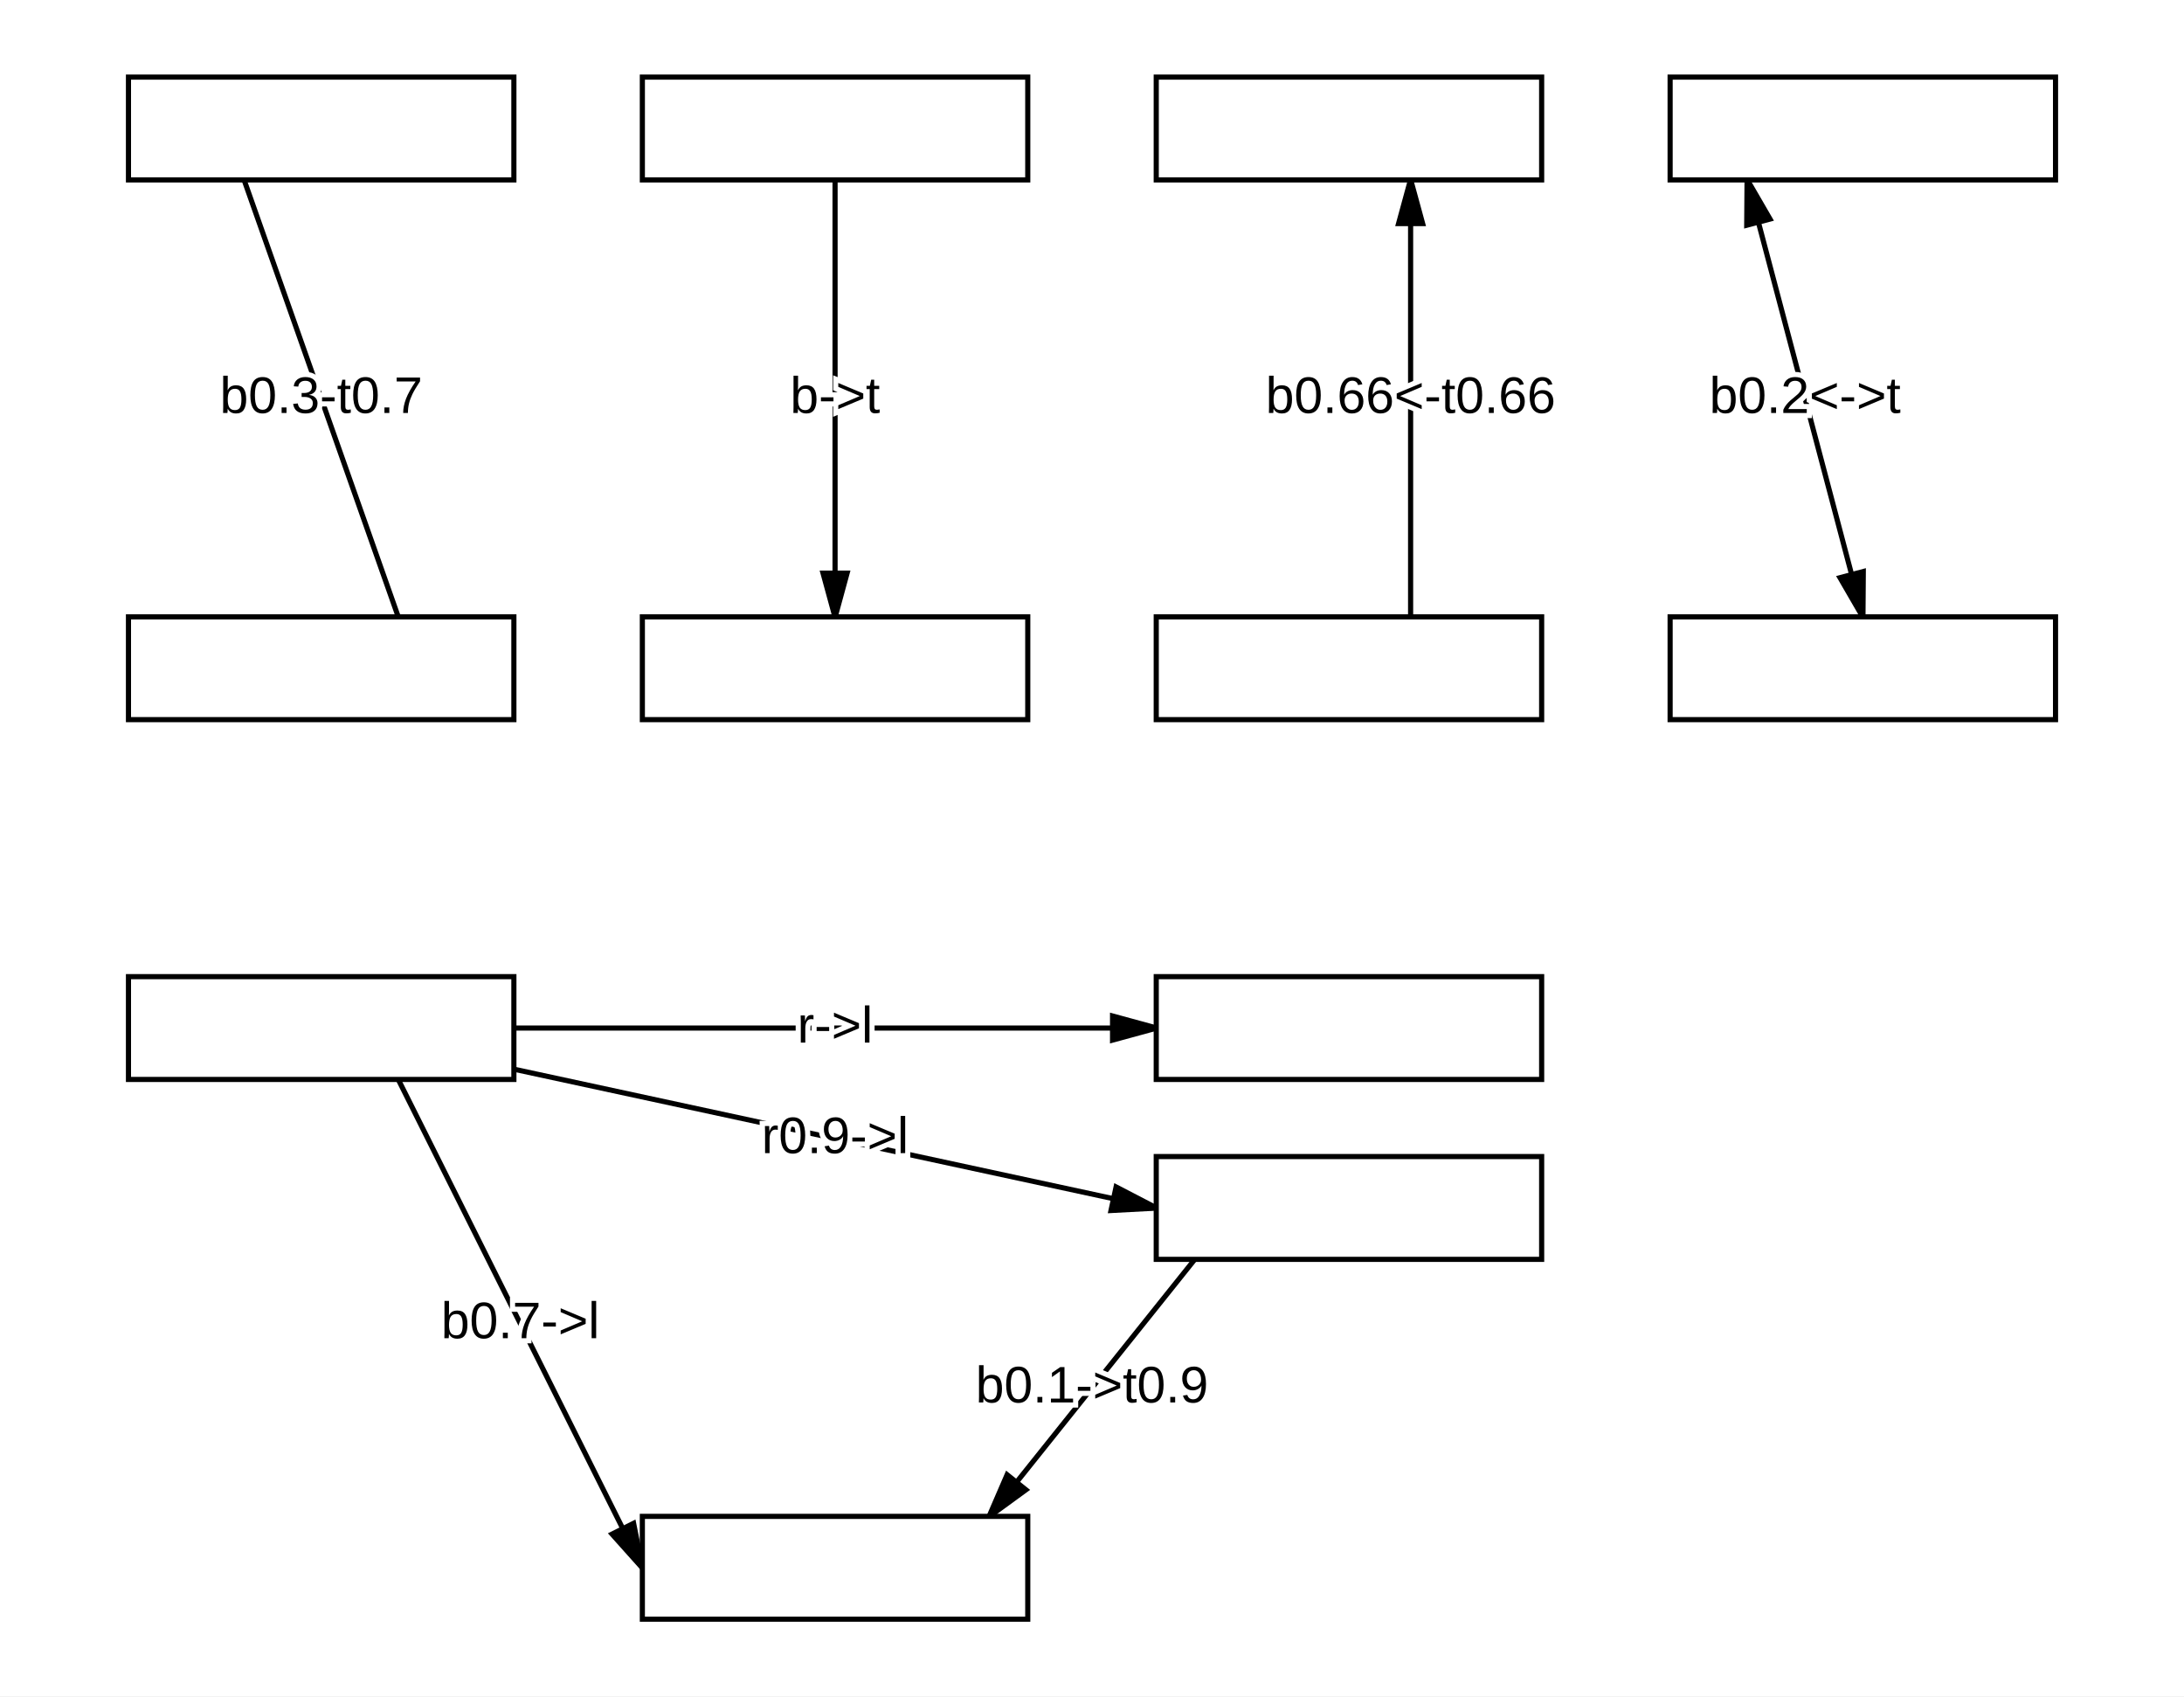
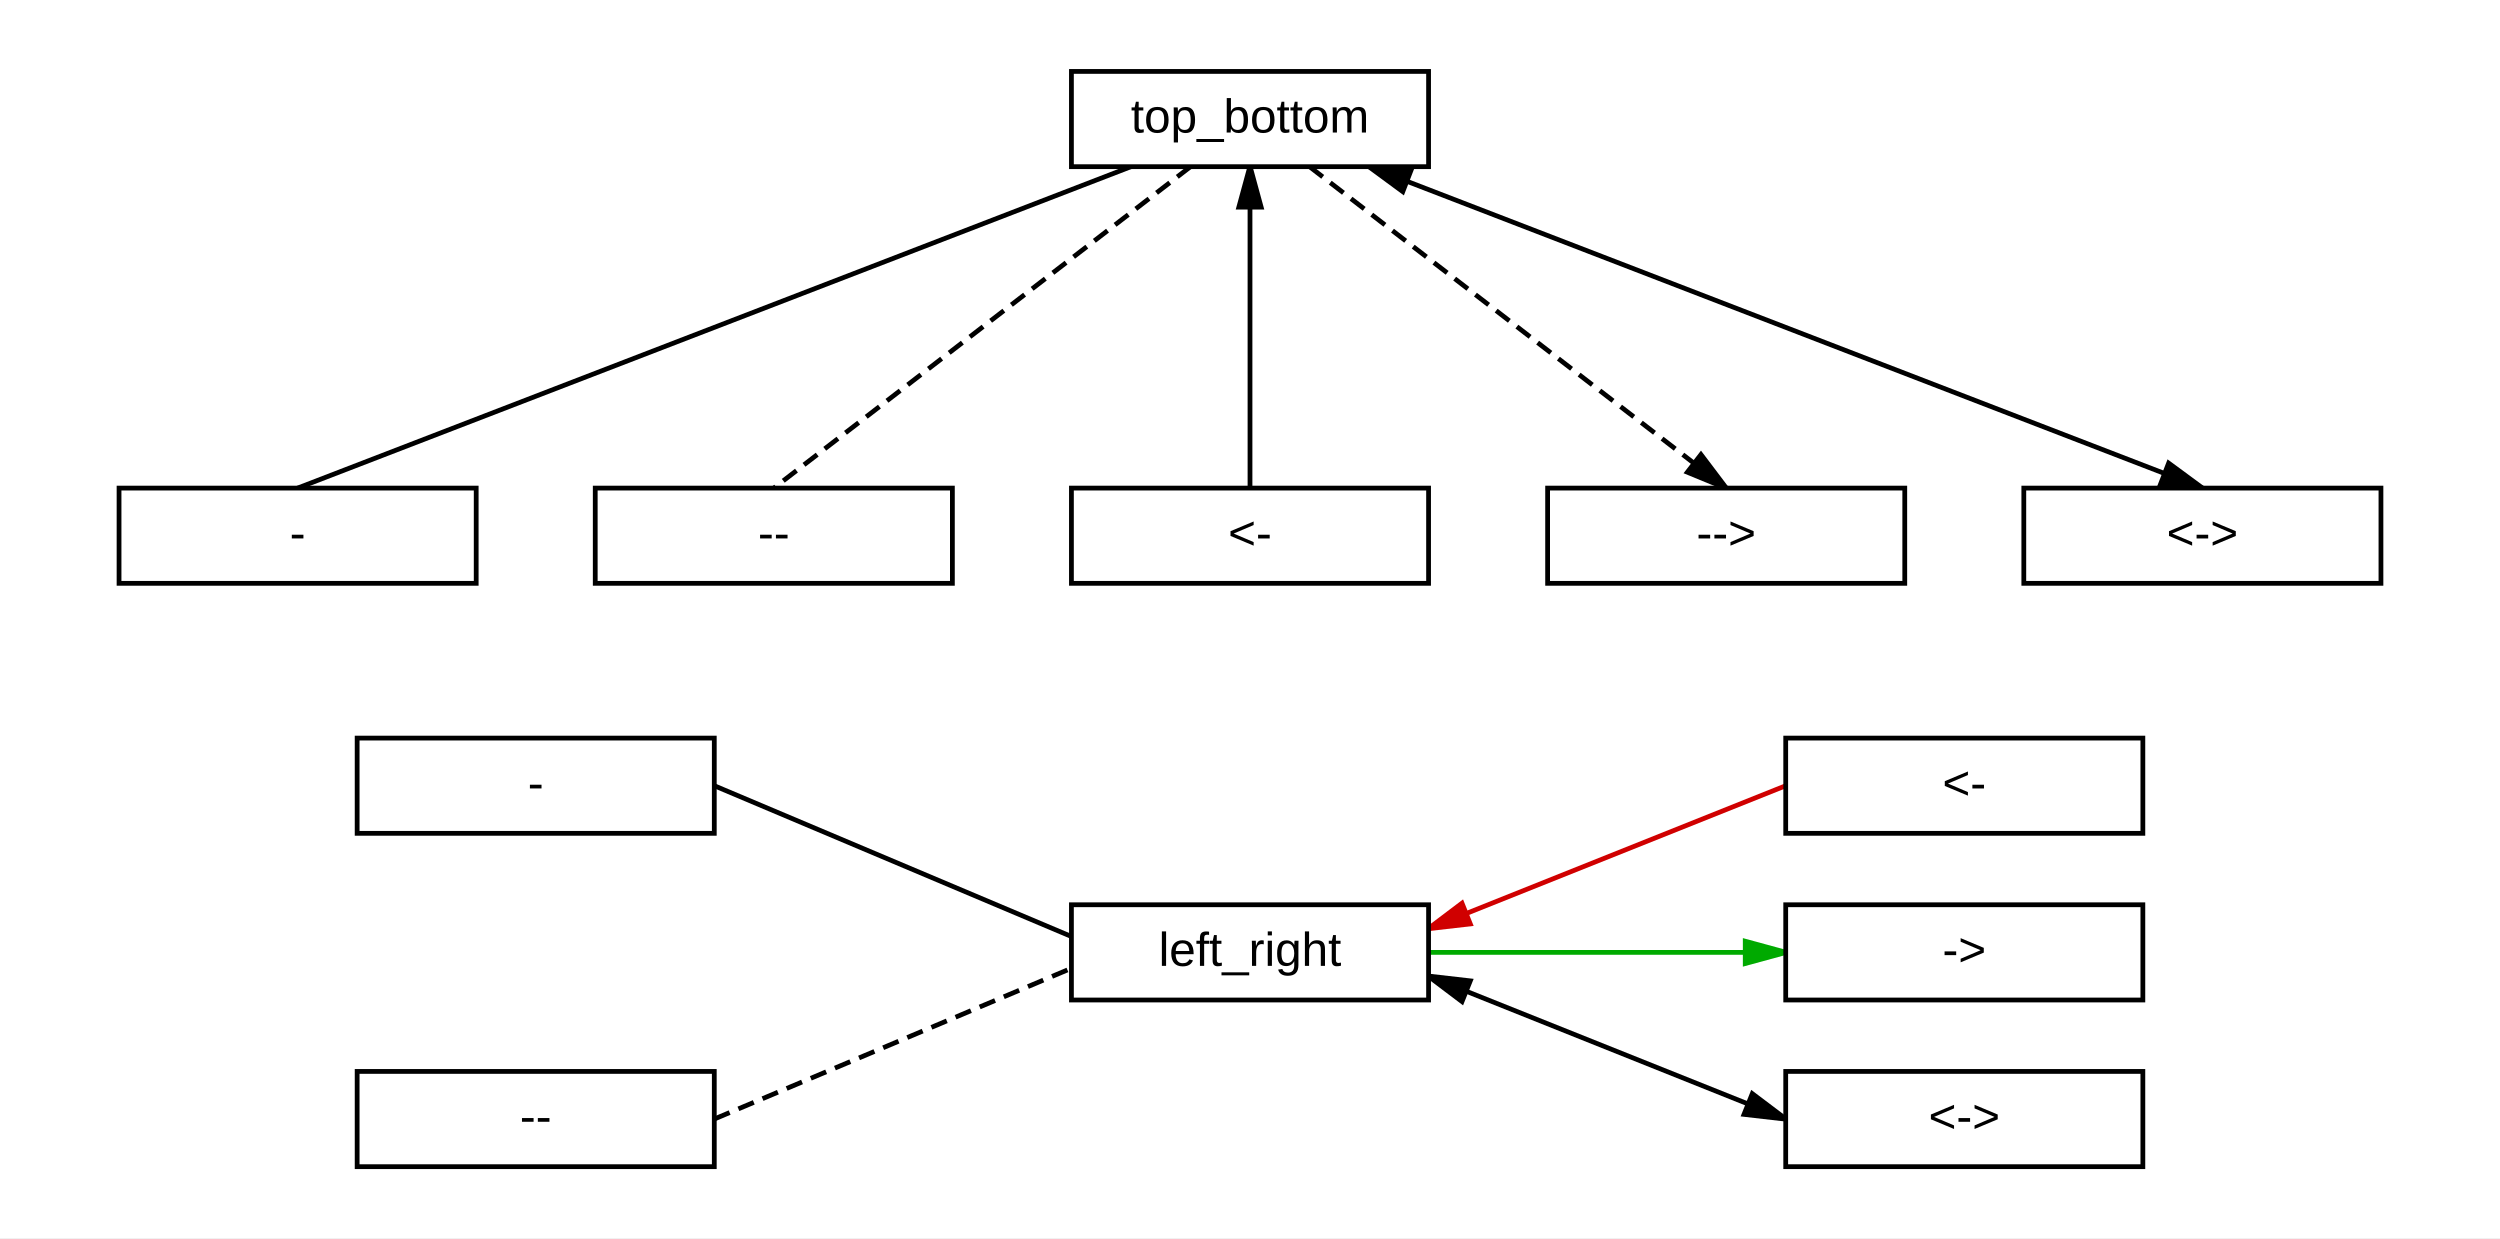
- <svg xmlns="http://www.w3.org/2000/svg" width="850.0" height="660.0" viewBox="-125.0 -50.0 850.0 660.0">
+ <svg xmlns="http://www.w3.org/2000/svg" width="1050.0" height="520.0" viewBox="-125.0 -50.0 1050.0 520.0">
  <defs>
    <marker markerWidth="11" markerHeight="10" viewBox="-9 -5 11 10" orient="auto-start-reverse" id="d0">
      <path d="M-9,3 L-9,-3 L2,0 Z" fill="black" />
    </marker>
    <marker markerWidth="11" markerHeight="10" viewBox="-9 -5 11 10" orient="auto-start-reverse" id="d1">
      <path d="M-9,3 L-9,-3 L2,0 Z" fill="black" />
    </marker>
    <marker markerWidth="11" markerHeight="10" viewBox="-9 -5 11 10" orient="auto-start-reverse" id="d2">
      <path d="M-9,3 L-9,-3 L2,0 Z" fill="black" />
    </marker>
    <marker markerWidth="11" markerHeight="10" viewBox="-9 -5 11 10" orient="auto-start-reverse" id="d3">
-       <path d="M-9,3 L-9,-3 L2,0 Z" fill="black" />
+       <path d="M-9,3 L-9,-3 L2,0 Z" fill="#d00000" />
    </marker>
    <marker markerWidth="11" markerHeight="10" viewBox="-9 -5 11 10" orient="auto-start-reverse" id="d4">
-       <path d="M-9,3 L-9,-3 L2,0 Z" fill="black" />
+       <path d="M-9,3 L-9,-3 L2,0 Z" fill="#00aa00" />
    </marker>
    <marker markerWidth="11" markerHeight="10" viewBox="-9 -5 11 10" orient="auto-start-reverse" id="d5">
      <path d="M-9,3 L-9,-3 L2,0 Z" fill="black" />
    </marker>
-     <marker markerWidth="11" markerHeight="10" viewBox="-9 -5 11 10" orient="auto-start-reverse" id="d6">
-       <path d="M-9,3 L-9,-3 L2,0 Z" fill="black" />
-     </marker>
  </defs>
-   <rect x="-125.0" y="-50.0" width="850.0" height="660.0" fill="white" stroke="none" />
-   <path d="M-30.0,20.0 L30,190.0" stroke="black" stroke-width="2" fill="none" />
-   <text x="-3.552713678800501e-15" y="105.0" font-size="20" text-anchor="middle" dominant-baseline="middle" font-family="Arial" fill="white" stroke="white" stroke-width="4">b0.3-t0.7</text>
-   <text x="-3.552713678800501e-15" y="105.0" font-size="20" text-anchor="middle" dominant-baseline="middle" font-family="Arial">b0.3-t0.7</text>
-   <path d="M200.0,20.0 L200.0,190.0" stroke="black" stroke-width="2" fill="none" marker-end="url(#d0)" />
-   <text x="200.0" y="105.0" font-size="20" text-anchor="middle" dominant-baseline="middle" font-family="Arial" fill="white" stroke="white" stroke-width="4">b-&gt;t</text>
-   <text x="200.0" y="105.0" font-size="20" text-anchor="middle" dominant-baseline="middle" font-family="Arial">b-&gt;t</text>
-   <path d="M424.0,20.0 L424.0,190.0" stroke="black" stroke-width="2" fill="none" marker-start="url(#d1)" />
-   <text x="424.0" y="105.0" font-size="20" text-anchor="middle" dominant-baseline="middle" font-family="Arial" fill="white" stroke="white" stroke-width="4">b0.66&lt;-t0.66</text>
-   <text x="424.0" y="105.0" font-size="20" text-anchor="middle" dominant-baseline="middle" font-family="Arial">b0.66&lt;-t0.66</text>
-   <path d="M555.0,20.0 L600.0,190.0" stroke="black" stroke-width="2" fill="none" marker-start="url(#d2)" marker-end="url(#d2)" />
-   <text x="577.5" y="105.0" font-size="20" text-anchor="middle" dominant-baseline="middle" font-family="Arial" fill="white" stroke="white" stroke-width="4">b0.2&lt;-&gt;t</text>
-   <text x="577.5" y="105.0" font-size="20" text-anchor="middle" dominant-baseline="middle" font-family="Arial">b0.2&lt;-&gt;t</text>
-   <path d="M75.0,350.0 L325.0,350.0" stroke="black" stroke-width="2" fill="none" marker-end="url(#d3)" />
-   <text x="200.0" y="350.0" font-size="20" text-anchor="middle" dominant-baseline="middle" font-family="Arial" fill="white" stroke="white" stroke-width="4">r-&gt;l</text>
-   <text x="200.0" y="350.0" font-size="20" text-anchor="middle" dominant-baseline="middle" font-family="Arial">r-&gt;l</text>
-   <path d="M75.0,366.0 L325.0,420.0" stroke="black" stroke-width="2" fill="none" marker-end="url(#d4)" />
-   <text x="200.0" y="393.0" font-size="20" text-anchor="middle" dominant-baseline="middle" font-family="Arial" fill="white" stroke="white" stroke-width="4">r0.9-&gt;l</text>
-   <text x="200.0" y="393.0" font-size="20" text-anchor="middle" dominant-baseline="middle" font-family="Arial">r0.9-&gt;l</text>
-   <path d="M30,370.0 L125.0,560.0" stroke="black" stroke-width="2" fill="none" marker-end="url(#d5)" />
-   <text x="77.5" y="465.0" font-size="20" text-anchor="middle" dominant-baseline="middle" font-family="Arial" fill="white" stroke="white" stroke-width="4">b0.7-&gt;l</text>
-   <text x="77.5" y="465.0" font-size="20" text-anchor="middle" dominant-baseline="middle" font-family="Arial">b0.7-&gt;l</text>
-   <path d="M340.0,440.0 L260.0,540.0" stroke="black" stroke-width="2" fill="none" marker-end="url(#d6)" />
-   <text x="300.0" y="490.0" font-size="20" text-anchor="middle" dominant-baseline="middle" font-family="Arial" fill="white" stroke="white" stroke-width="4">b0.1-&gt;t0.9</text>
-   <text x="300.0" y="490.0" font-size="20" text-anchor="middle" dominant-baseline="middle" font-family="Arial">b0.1-&gt;t0.9</text>
-   <rect x="-75.0" y="-20.0" width="150.0" height="40.0" fill="white" stroke="black" stroke-width="2" rx="0" />
-   <text x="0" y="0" font-size="20" text-anchor="middle" dominant-baseline="middle" font-family="Arial" />
-   <rect x="-75.0" y="190.0" width="150.0" height="40.0" fill="white" stroke="black" stroke-width="2" rx="0" />
-   <text x="0" y="210" font-size="20" text-anchor="middle" dominant-baseline="middle" font-family="Arial" />
-   <rect x="125.0" y="-20.0" width="150.0" height="40.0" fill="white" stroke="black" stroke-width="2" rx="0" />
-   <text x="200" y="0" font-size="20" text-anchor="middle" dominant-baseline="middle" font-family="Arial" />
-   <rect x="125.0" y="190.0" width="150.0" height="40.0" fill="white" stroke="black" stroke-width="2" rx="0" />
-   <text x="200" y="210" font-size="20" text-anchor="middle" dominant-baseline="middle" font-family="Arial" />
+   <rect x="-125.0" y="-50.0" width="1050.0" height="520.0" fill="white" stroke="none" />
+   <path d="M350.0,20.0 L0.0,155.0" stroke="black" stroke-width="2" fill="none" />
+   <text x="175.0" y="87.5" font-size="20" text-anchor="middle" dominant-baseline="middle" font-family="Arial" fill="white" stroke="white" stroke-width="4" />
+   <text x="175.0" y="87.5" font-size="20" text-anchor="middle" dominant-baseline="middle" font-family="Arial" />
+   <path d="M375.0,20.0 L200.0,155.0" stroke="black" stroke-width="2" stroke-dasharray="7,4" fill="none" />
+   <text x="287.5" y="87.5" font-size="20" text-anchor="middle" dominant-baseline="middle" font-family="Arial" fill="white" stroke="white" stroke-width="4" />
+   <text x="287.5" y="87.5" font-size="20" text-anchor="middle" dominant-baseline="middle" font-family="Arial" />
+   <path d="M400.0,20.0 L400.0,155.0" stroke="black" stroke-width="2" fill="none" marker-start="url(#d0)" />
+   <text x="400.0" y="87.5" font-size="20" text-anchor="middle" dominant-baseline="middle" font-family="Arial" fill="white" stroke="white" stroke-width="4" />
+   <text x="400.0" y="87.5" font-size="20" text-anchor="middle" dominant-baseline="middle" font-family="Arial" />
+   <path d="M425.0,20.0 L600.0,155.0" stroke="black" stroke-width="2" stroke-dasharray="7,4" fill="none" marker-end="url(#d1)" />
+   <text x="512.5" y="87.5" font-size="20" text-anchor="middle" dominant-baseline="middle" font-family="Arial" fill="white" stroke="white" stroke-width="4" />
+   <text x="512.5" y="87.5" font-size="20" text-anchor="middle" dominant-baseline="middle" font-family="Arial" />
+   <path d="M450.0,20.0 L800.0,155.0" stroke="black" stroke-width="2" fill="none" marker-start="url(#d2)" marker-end="url(#d2)" />
+   <text x="625.0" y="87.5" font-size="20" text-anchor="middle" dominant-baseline="middle" font-family="Arial" fill="white" stroke="white" stroke-width="4" />
+   <text x="625.0" y="87.5" font-size="20" text-anchor="middle" dominant-baseline="middle" font-family="Arial" />
+   <path d="M175.0,280.0 L325.0,343.333" stroke="black" stroke-width="2" fill="none" />
+   <text x="250.0" y="311.667" font-size="20" text-anchor="middle" dominant-baseline="middle" font-family="Arial" fill="white" stroke="white" stroke-width="4" />
+   <text x="250.0" y="311.667" font-size="20" text-anchor="middle" dominant-baseline="middle" font-family="Arial" />
+   <path d="M175.0,420.0 L325.0,356.667" stroke="black" stroke-width="2" stroke-dasharray="7,4" fill="none" />
+   <text x="250.0" y="388.333" font-size="20" text-anchor="middle" dominant-baseline="middle" font-family="Arial" fill="white" stroke="white" stroke-width="4" />
+   <text x="250.0" y="388.333" font-size="20" text-anchor="middle" dominant-baseline="middle" font-family="Arial" />
+   <path d="M475.0,340.0 L625.0,280.0" stroke="#d00000" stroke-width="2" fill="none" marker-start="url(#d3)" />
+   <text x="550.0" y="310.0" font-size="20" text-anchor="middle" dominant-baseline="middle" font-family="Arial" fill="white" stroke="white" stroke-width="4" />
+   <text x="550.0" y="310.0" font-size="20" text-anchor="middle" dominant-baseline="middle" font-family="Arial" />
+   <path d="M475.0,350.0 L625.0,350.0" stroke="#00aa00" stroke-width="2" fill="none" marker-end="url(#d4)" />
+   <text x="550.0" y="350.0" font-size="20" text-anchor="middle" dominant-baseline="middle" font-family="Arial" fill="white" stroke="white" stroke-width="4" />
+   <text x="550.0" y="350.0" font-size="20" text-anchor="middle" dominant-baseline="middle" font-family="Arial" />
+   <path d="M475.0,360.0 L625.0,420.0" stroke="black" stroke-width="2" fill="none" marker-start="url(#d5)" marker-end="url(#d5)" />
+   <text x="550.0" y="390.0" font-size="20" text-anchor="middle" dominant-baseline="middle" font-family="Arial" fill="white" stroke="white" stroke-width="4" />
+   <text x="550.0" y="390.0" font-size="20" text-anchor="middle" dominant-baseline="middle" font-family="Arial" />
  <rect x="325.0" y="-20.0" width="150.0" height="40.0" fill="white" stroke="black" stroke-width="2" rx="0" />
-   <text x="400" y="0" font-size="20" text-anchor="middle" dominant-baseline="middle" font-family="Arial" />
-   <rect x="325.0" y="190.0" width="150.0" height="40.0" fill="white" stroke="black" stroke-width="2" rx="0" />
-   <text x="400" y="210" font-size="20" text-anchor="middle" dominant-baseline="middle" font-family="Arial" />
-   <rect x="525.0" y="-20.0" width="150.0" height="40.0" fill="white" stroke="black" stroke-width="2" rx="0" />
-   <text x="600" y="0" font-size="20" text-anchor="middle" dominant-baseline="middle" font-family="Arial" />
-   <rect x="525.0" y="190.0" width="150.0" height="40.0" fill="white" stroke="black" stroke-width="2" rx="0" />
-   <text x="600" y="210" font-size="20" text-anchor="middle" dominant-baseline="middle" font-family="Arial" />
-   <rect x="-75.0" y="330.0" width="150.0" height="40.0" fill="white" stroke="black" stroke-width="2" rx="0" />
-   <text x="0" y="350" font-size="20" text-anchor="middle" dominant-baseline="middle" font-family="Arial" />
+   <text x="400" y="0" font-size="20" text-anchor="middle" dominant-baseline="middle" font-family="Arial">top_bottom</text>
  <rect x="325.0" y="330.0" width="150.0" height="40.0" fill="white" stroke="black" stroke-width="2" rx="0" />
-   <text x="400" y="350" font-size="20" text-anchor="middle" dominant-baseline="middle" font-family="Arial" />
-   <rect x="325.0" y="400.0" width="150.0" height="40.0" fill="white" stroke="black" stroke-width="2" rx="0" />
-   <text x="400" y="420" font-size="20" text-anchor="middle" dominant-baseline="middle" font-family="Arial" />
-   <rect x="125.0" y="540.0" width="150.0" height="40.0" fill="white" stroke="black" stroke-width="2" rx="0" />
-   <text x="200" y="560" font-size="20" text-anchor="middle" dominant-baseline="middle" font-family="Arial" />
+   <text x="400" y="350" font-size="20" text-anchor="middle" dominant-baseline="middle" font-family="Arial">left_right</text>
+   <rect x="-75.0" y="155.0" width="150.0" height="40.0" fill="white" stroke="black" stroke-width="2" rx="0" />
+   <text x="0" y="175.0" font-size="20" text-anchor="middle" dominant-baseline="middle" font-family="Arial">-</text>
+   <rect x="125.0" y="155.0" width="150.0" height="40.0" fill="white" stroke="black" stroke-width="2" rx="0" />
+   <text x="200" y="175.0" font-size="20" text-anchor="middle" dominant-baseline="middle" font-family="Arial">--</text>
+   <rect x="325.0" y="155.0" width="150.0" height="40.0" fill="white" stroke="black" stroke-width="2" rx="0" />
+   <text x="400" y="175.0" font-size="20" text-anchor="middle" dominant-baseline="middle" font-family="Arial">&lt;-</text>
+   <rect x="525.0" y="155.0" width="150.0" height="40.0" fill="white" stroke="black" stroke-width="2" rx="0" />
+   <text x="600" y="175.0" font-size="20" text-anchor="middle" dominant-baseline="middle" font-family="Arial">--&gt;</text>
+   <rect x="725.0" y="155.0" width="150.0" height="40.0" fill="white" stroke="black" stroke-width="2" rx="0" />
+   <text x="800" y="175.0" font-size="20" text-anchor="middle" dominant-baseline="middle" font-family="Arial">&lt;-&gt;</text>
+   <rect x="25.0" y="260.0" width="150.0" height="40.0" fill="white" stroke="black" stroke-width="2" rx="0" />
+   <text x="100.0" y="280" font-size="20" text-anchor="middle" dominant-baseline="middle" font-family="Arial">-</text>
+   <rect x="25.0" y="400.0" width="150.0" height="40.0" fill="white" stroke="black" stroke-width="2" rx="0" />
+   <text x="100.0" y="420" font-size="20" text-anchor="middle" dominant-baseline="middle" font-family="Arial">--</text>
+   <rect x="625.0" y="260.0" width="150.0" height="40.0" fill="white" stroke="black" stroke-width="2" rx="0" />
+   <text x="700.0" y="280" font-size="20" text-anchor="middle" dominant-baseline="middle" font-family="Arial">&lt;-</text>
+   <rect x="625.0" y="330.0" width="150.0" height="40.0" fill="white" stroke="black" stroke-width="2" rx="0" />
+   <text x="700.0" y="350" font-size="20" text-anchor="middle" dominant-baseline="middle" font-family="Arial">-&gt;</text>
+   <rect x="625.0" y="400.0" width="150.0" height="40.0" fill="white" stroke="black" stroke-width="2" rx="0" />
+   <text x="700.0" y="420" font-size="20" text-anchor="middle" dominant-baseline="middle" font-family="Arial">&lt;-&gt;</text>
</svg>
